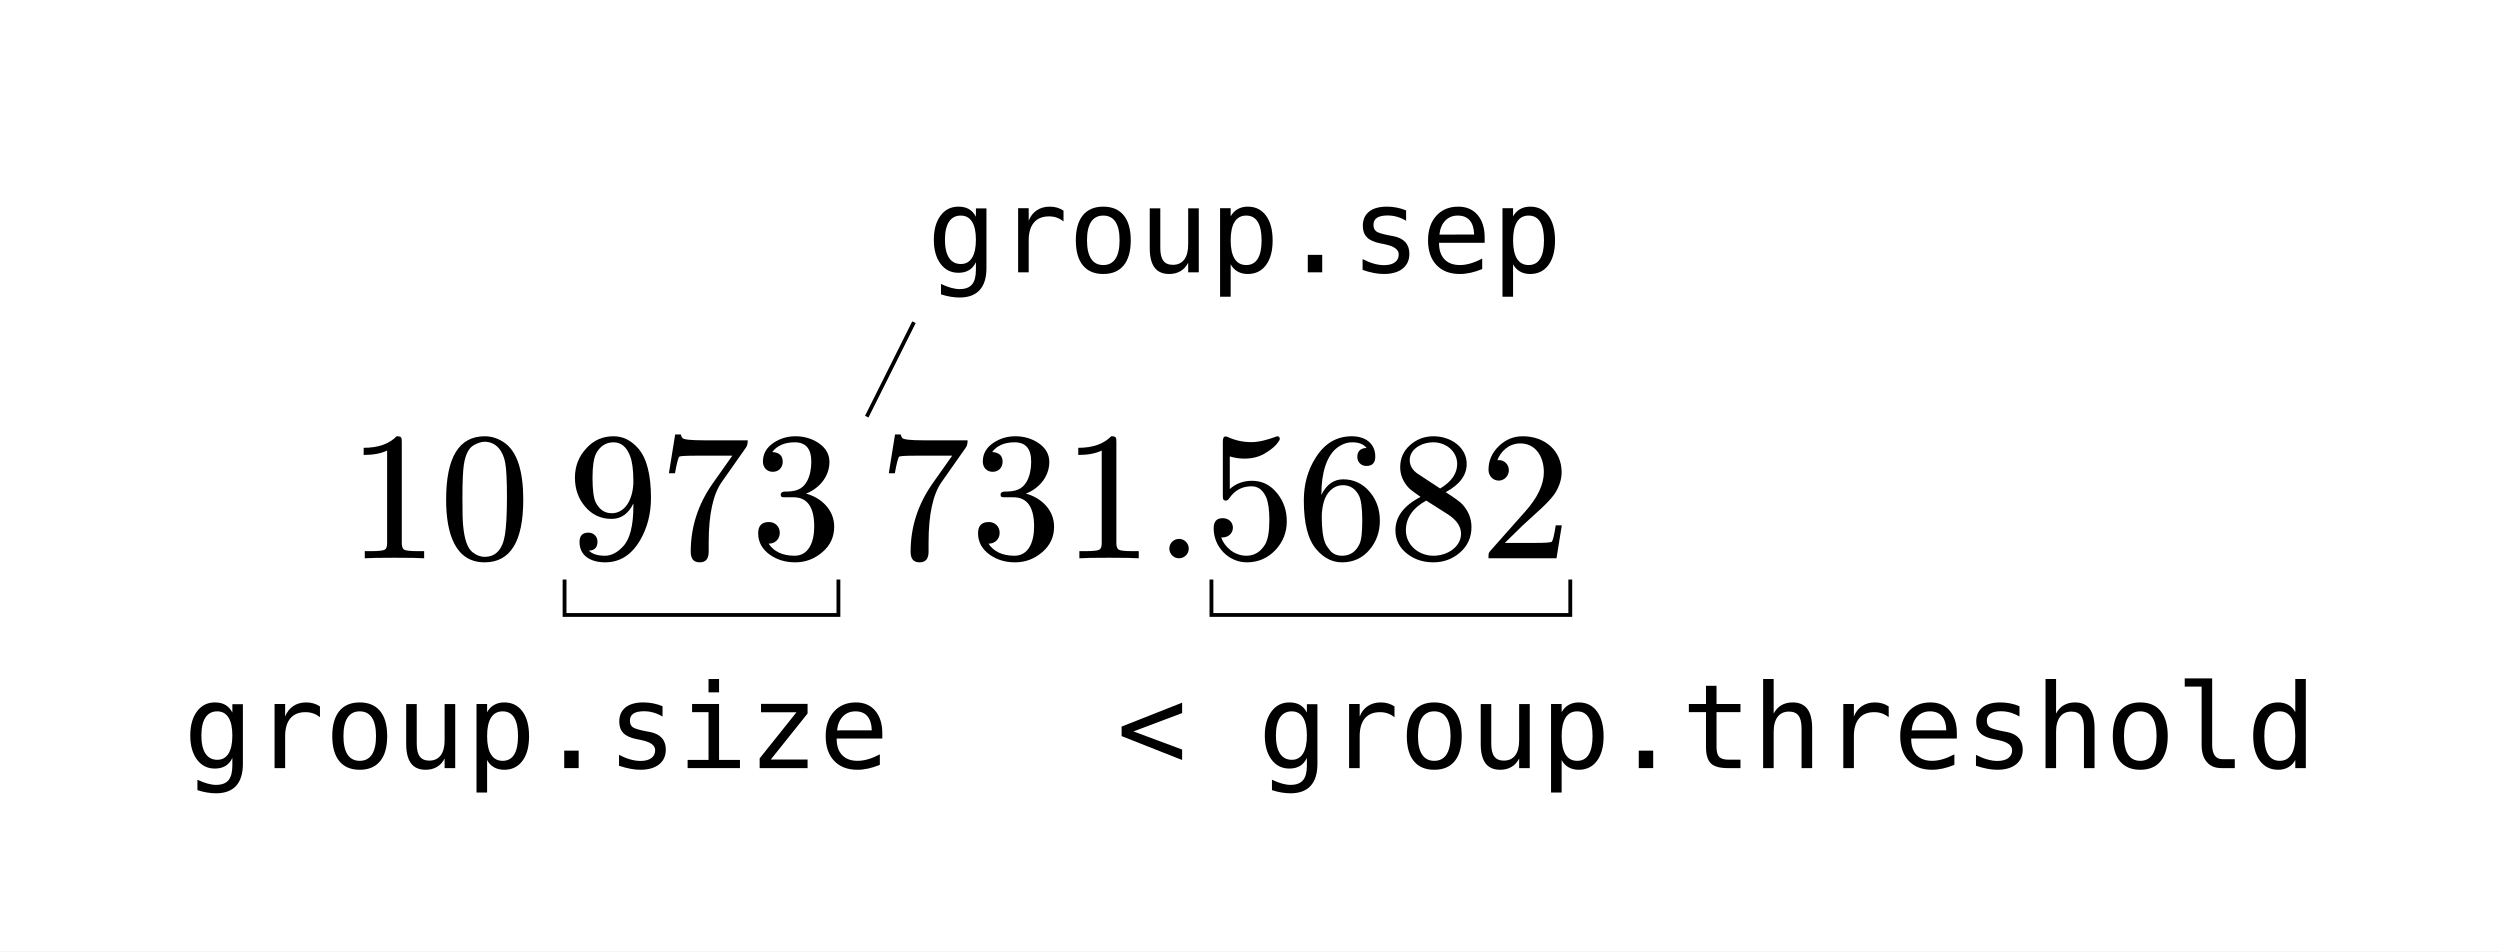
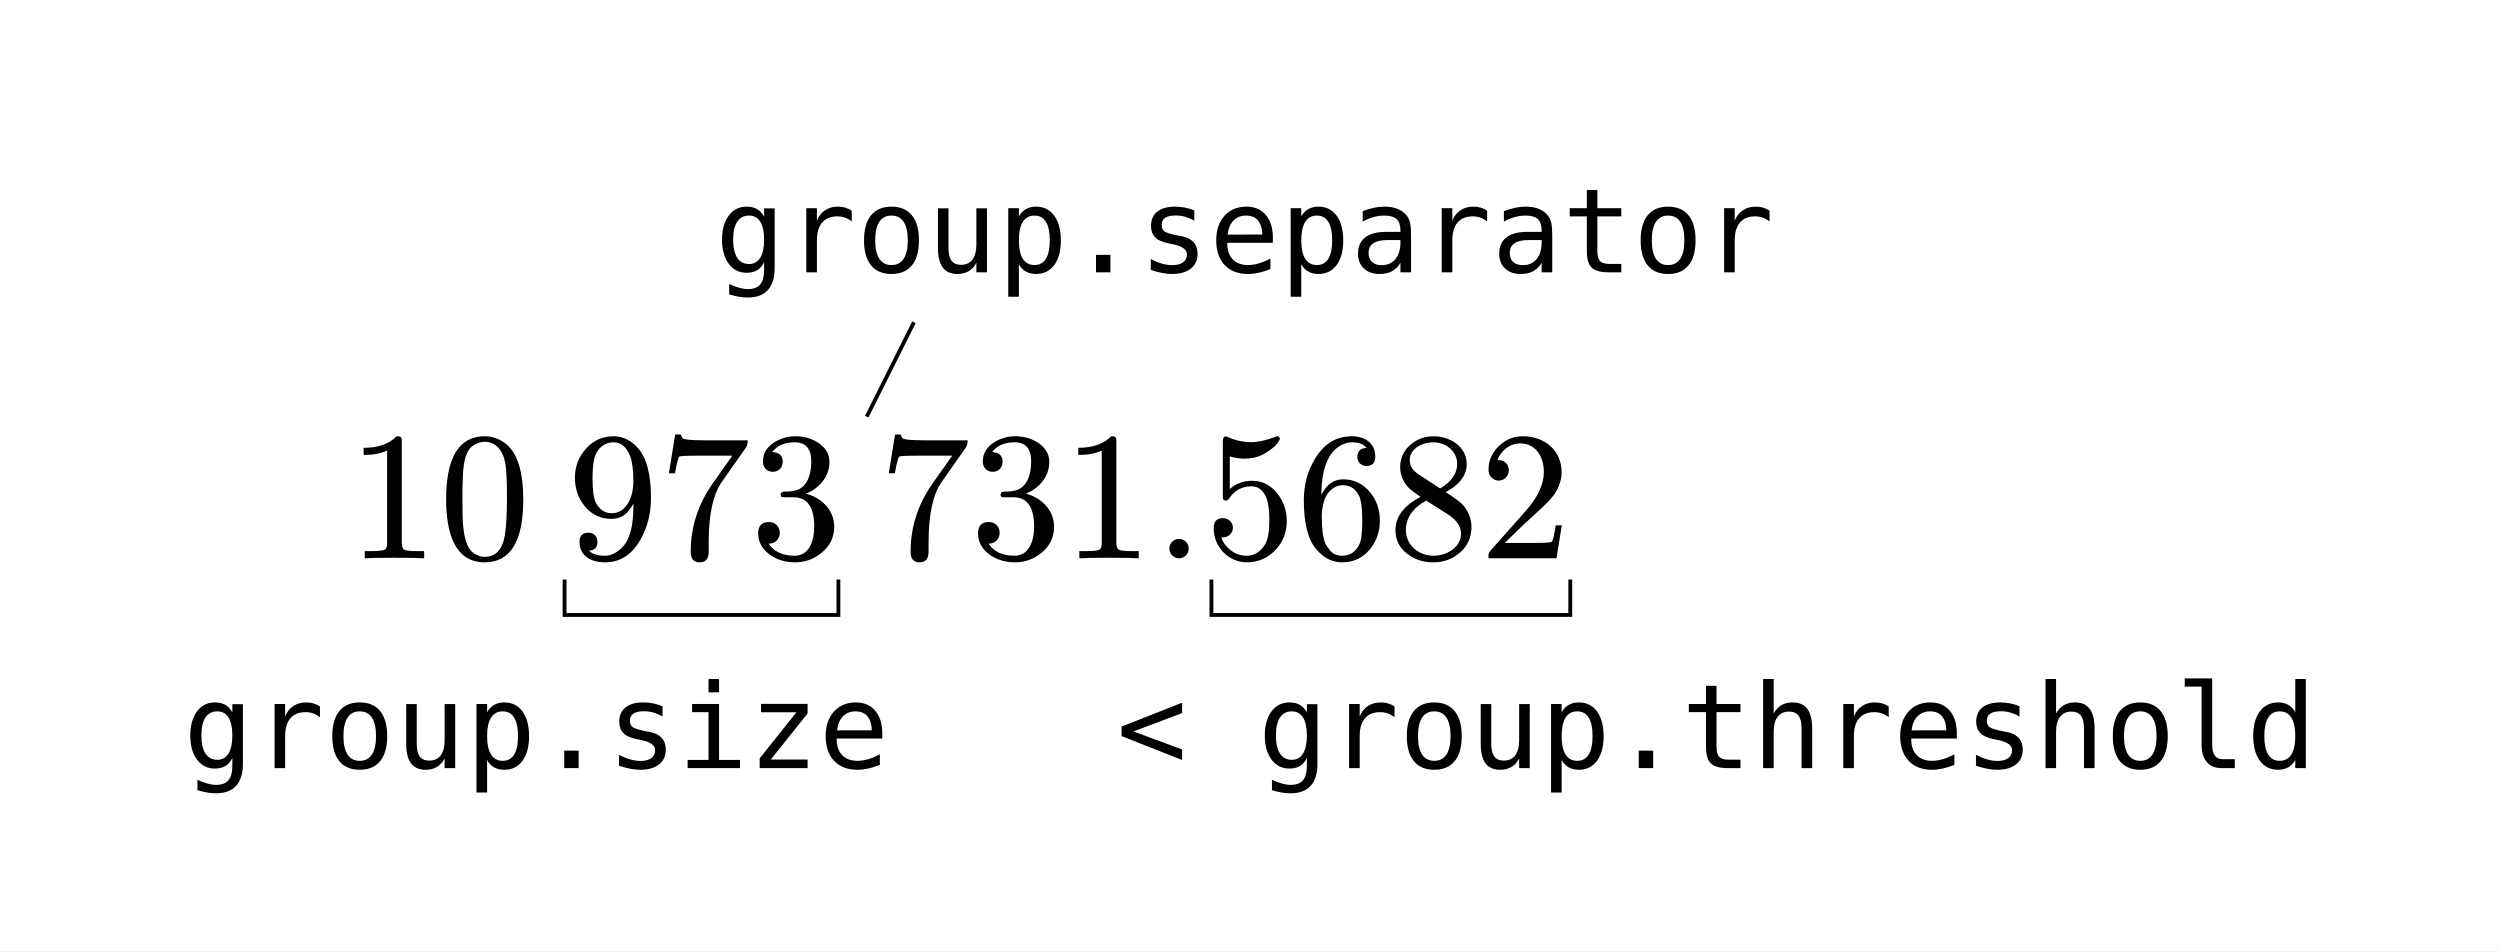
<svg xmlns="http://www.w3.org/2000/svg" xmlns:xlink="http://www.w3.org/1999/xlink" class="typst-doc" viewBox="0 0 195.111 74.246" width="195.111pt" height="74.246pt">
  <g>
    <g transform="translate(0 0)">
      <path class="typst-shape" fill="#ffffff" d="M 0 0 L 0 74.246 L 195.111 74.246 L 195.111 0 Z " />
    </g>
    <g transform="translate(14.3 14.3)">
      <g class="typst-group">
        <g>
          <g transform="translate(12.80966 19.5051)">
            <g class="typst-group">
              <g>
                <g transform="translate(0 9.7669)">
                  <g class="typst-text" transform="scale(1, -1)">
                    <use xlink:href="#g55557DDD1EC15F8720D137B170022031" x="0" fill="#000000" />
                    <use xlink:href="#g4C8CAD6F4DCE0CE7D6EC8778311DA0EA" x="7.15" fill="#000000" />
                    <use xlink:href="#gA7CCB797F20660608EAD90B406D246F5" x="17.16" fill="#000000" />
                    <use xlink:href="#g16B53810C0A174734047B5927D210C21" x="24.31" fill="#000000" />
                    <use xlink:href="#g55F65CADB7BBEC2A80A3E9A7C6DE3AD" x="31.46" fill="#000000" />
                    <use xlink:href="#g16B53810C0A174734047B5927D210C21" x="41.47" fill="#000000" />
                    <use xlink:href="#g55F65CADB7BBEC2A80A3E9A7C6DE3AD" x="48.62" fill="#000000" />
                    <use xlink:href="#g55557DDD1EC15F8720D137B170022031" x="55.77" fill="#000000" />
                  </g>
                </g>
                <g transform="translate(62.92 0.2431)">
                  <g class="typst-group">
                    <g>
                      <g transform="translate(0 9.5238)">
                        <g class="typst-text" transform="scale(1, -1)">
                          <use xlink:href="#g38156AFE1E74BA4D6B56B91AD28D5C31" x="0" fill="#000000" />
                        </g>
                      </g>
                      <g transform="translate(3.9754 9.5238)">
                        <g class="typst-text" transform="scale(1, -1)">
                          <use xlink:href="#g46DE5760823DAE0559439C594F518DB4" x="0" fill="#000000" />
                        </g>
                      </g>
                      <g transform="translate(11.1254 9.5238)">
                        <g class="typst-text" transform="scale(1, -1)">
                          <use xlink:href="#g941460D123AD78AC18931A1EEB68E042" x="0" fill="#000000" />
                        </g>
                      </g>
                      <g transform="translate(18.2754 9.5238)">
                        <g class="typst-text" transform="scale(1, -1)">
                          <use xlink:href="#gDFEC9C40AE009F991748CAEA02633C79" x="0" fill="#000000" />
                        </g>
                      </g>
                      <g transform="translate(25.4254 9.5238)">
                        <g class="typst-text" transform="scale(1, -1)">
                          <use xlink:href="#gCDDF3BE52C56D0E5E2BA33FA0F61A9F3" x="0" fill="#000000" />
                        </g>
                      </g>
                    </g>
                  </g>
                </g>
              </g>
            </g>
          </g>
          <g transform="translate(29.76087 30.93027)">
            <path class="typst-shape" fill="none" stroke="#000000" stroke-width="0.3" stroke-linecap="butt" stroke-linejoin="miter" stroke-miterlimit="4" d="M 0 0 C 0 0 0 2.764 0 2.764 C 0 2.764 21.373 2.764 21.373 2.764 C 21.373 2.764 21.373 0 21.373 0 " />
          </g>
          <g transform="translate(0 0)">
            <g class="typst-group">
              <g>
                <g transform="translate(-0.0000001195025 38.69297)">
                  <g class="typst-group">
                    <g>
                      <g transform="translate(0 6.953375)">
                        <g class="typst-text" transform="scale(1, -1)">
                          <use xlink:href="#g75782E9D32DE01769E503D7DA202333E" x="0" fill="#000000" />
                          <use xlink:href="#gBF9EC14069889D740596DB40C0108554" x="5.51" fill="#000000" />
                          <use xlink:href="#gA5F740B22EFA2B25656FCAC027DF673D" x="11.02" fill="#000000" />
                          <use xlink:href="#gE9B01B7F19C1D43BC7900BB53DD2374B" x="16.53" fill="#000000" />
                          <use xlink:href="#g11FFFCF9881E7C636D13A223277C0CF9" x="22.04" fill="#000000" />
                          <use xlink:href="#g54AD79AAEC67C905FC2735915B47493C" x="27.55" fill="#000000" />
                          <use xlink:href="#gDA474C1F4DBC8E838D5B037EAF83AEA1" x="33.06" fill="#000000" />
                          <use xlink:href="#g2B7ED288728794D7B4EA56A7CBC37759" x="38.57" fill="#000000" />
                          <use xlink:href="#g994004BDE0643F726ED39A1DA67247FA" x="44.08" fill="#000000" />
                          <use xlink:href="#g3F494A48EC91D3B948523F9DA7056424" x="49.59" fill="#000000" />
                        </g>
                      </g>
                    </g>
                  </g>
                </g>
              </g>
            </g>
          </g>
          <g transform="translate(80.24599 30.93027)">
            <path class="typst-shape" fill="none" stroke="#000000" stroke-width="0.3" stroke-linecap="butt" stroke-linejoin="miter" stroke-miterlimit="4" d="M 0 0 C 0 0 0 2.764 0 2.764 C 0 2.764 28.006 2.764 28.006 2.764 C 28.006 2.764 28.006 0 28.006 0 " />
          </g>
          <g transform="translate(0 0)">
            <g class="typst-group">
              <g>
                <g transform="translate(72.84123 38.69297)">
                  <g class="typst-group">
                    <g>
                      <g transform="translate(0 6.953375)">
                        <g class="typst-text" transform="scale(1, -1)">
                          <use xlink:href="#g2844EBB0BCEFF2F685668EAA95706861" x="0" fill="#000000" />
                          <use xlink:href="#g75782E9D32DE01769E503D7DA202333E" x="11.02" fill="#000000" />
                          <use xlink:href="#gBF9EC14069889D740596DB40C0108554" x="16.53" fill="#000000" />
                          <use xlink:href="#gA5F740B22EFA2B25656FCAC027DF673D" x="22.04" fill="#000000" />
                          <use xlink:href="#gE9B01B7F19C1D43BC7900BB53DD2374B" x="27.55" fill="#000000" />
                          <use xlink:href="#g11FFFCF9881E7C636D13A223277C0CF9" x="33.06" fill="#000000" />
                          <use xlink:href="#g54AD79AAEC67C905FC2735915B47493C" x="38.57" fill="#000000" />
                          <use xlink:href="#g6D6E964238D4BA12B28603B1D01CD2C7" x="44.08" fill="#000000" />
                          <use xlink:href="#g694496BBE6CE5CF77E4E7902A9D5A9F8" x="49.59" fill="#000000" />
                          <use xlink:href="#gBF9EC14069889D740596DB40C0108554" x="55.1" fill="#000000" />
                          <use xlink:href="#g3F494A48EC91D3B948523F9DA7056424" x="60.61" fill="#000000" />
                          <use xlink:href="#gDA474C1F4DBC8E838D5B037EAF83AEA1" x="66.12" fill="#000000" />
                          <use xlink:href="#g694496BBE6CE5CF77E4E7902A9D5A9F8" x="71.63" fill="#000000" />
                          <use xlink:href="#gA5F740B22EFA2B25656FCAC027DF673D" x="77.14" fill="#000000" />
                          <use xlink:href="#g822D0FA557D04D5351981AB071B79BB1" x="82.65" fill="#000000" />
                          <use xlink:href="#g22B2DA643EC10CD3EA6B8947A39ED38E" x="88.159" fill="#000000" />
                        </g>
                      </g>
                    </g>
                  </g>
                </g>
              </g>
            </g>
          </g>
          <g transform="translate(53.34516 10.84678)">
            <path class="typst-shape" fill="none" stroke="#000000" stroke-width="0.3" stroke-linecap="butt" stroke-linejoin="miter" stroke-miterlimit="4" d="M 3.685 0 C 3.685 0 0 7.37 0 7.37 " />
          </g>
          <g transform="translate(0 0)">
            <g class="typst-group">
              <g>
-                 <g transform="translate(58.03066 -0.0000000950625)">
+                 <g transform="translate(41.50075 -0.0000000950625)">
                  <g class="typst-group">
                    <g>
                      <g transform="translate(0 6.953375)">
                        <g class="typst-text" transform="scale(1, -1)">
                          <use xlink:href="#g75782E9D32DE01769E503D7DA202333E" x="0" fill="#000000" />
                          <use xlink:href="#gBF9EC14069889D740596DB40C0108554" x="5.51" fill="#000000" />
                          <use xlink:href="#gA5F740B22EFA2B25656FCAC027DF673D" x="11.02" fill="#000000" />
                          <use xlink:href="#gE9B01B7F19C1D43BC7900BB53DD2374B" x="16.53" fill="#000000" />
                          <use xlink:href="#g11FFFCF9881E7C636D13A223277C0CF9" x="22.04" fill="#000000" />
                          <use xlink:href="#g54AD79AAEC67C905FC2735915B47493C" x="27.55" fill="#000000" />
                          <use xlink:href="#gDA474C1F4DBC8E838D5B037EAF83AEA1" x="33.06" fill="#000000" />
                          <use xlink:href="#g3F494A48EC91D3B948523F9DA7056424" x="38.57" fill="#000000" />
                          <use xlink:href="#g11FFFCF9881E7C636D13A223277C0CF9" x="44.08" fill="#000000" />
+                           <use xlink:href="#g23FC692CBDF10E10142FE1AACB6E9310" x="49.59" fill="#000000" />
+                           <use xlink:href="#gBF9EC14069889D740596DB40C0108554" x="55.1" fill="#000000" />
+                           <use xlink:href="#g23FC692CBDF10E10142FE1AACB6E9310" x="60.61" fill="#000000" />
+                           <use xlink:href="#g6D6E964238D4BA12B28603B1D01CD2C7" x="66.12" fill="#000000" />
+                           <use xlink:href="#gA5F740B22EFA2B25656FCAC027DF673D" x="71.63" fill="#000000" />
+                           <use xlink:href="#gBF9EC14069889D740596DB40C0108554" x="77.14" fill="#000000" />
                        </g>
                      </g>
                    </g>
                  </g>
                </g>
              </g>
            </g>
          </g>
        </g>
      </g>
    </g>
  </g>
  <defs id="glyph">
    <symbol id="g55557DDD1EC15F8720D137B170022031" overflow="visible">
      <path d="M 3.847 9.524 C 3.26 8.923 2.402 8.623 1.273 8.623 L 1.273 8.065 C 2.016 8.065 2.631 8.18 3.103 8.408 L 3.103 1.173 C 3.103 0.915 3.046 0.744 2.917 0.672 C 2.788 0.601 2.431 0.558 1.859 0.558 L 1.359 0.558 L 1.359 0 C 1.716 0.029 2.488 0.043 3.675 0.043 C 4.862 0.043 5.634 0.029 5.992 0 L 5.992 0.558 L 5.491 0.558 C 4.905 0.558 4.547 0.601 4.433 0.672 C 4.319 0.744 4.247 0.915 4.247 1.173 L 4.247 9.095 C 4.247 9.438 4.218 9.524 3.847 9.524 Z " />
    </symbol>
    <symbol id="g4C8CAD6F4DCE0CE7D6EC8778311DA0EA" overflow="visible">
      <path d="M 3.561 -0.315 C 5.577 -0.315 6.578 1.316 6.578 4.576 C 6.578 6.764 6.12 8.223 5.22 8.938 C 4.719 9.324 4.161 9.524 3.575 9.524 C 1.559 9.524 0.558 7.879 0.558 4.576 C 0.558 1.945 1.258 -0.315 3.561 -0.315 Z M 5.162 7.493 C 5.262 6.993 5.305 6.077 5.305 4.748 C 5.305 3.432 5.248 2.46 5.148 1.83 C 4.962 0.686 4.433 0.114 3.561 0.114 C 3.232 0.114 2.903 0.243 2.603 0.486 C 2.216 0.815 1.988 1.487 1.888 2.517 C 1.845 2.874 1.83 3.618 1.83 4.748 C 1.83 5.992 1.873 6.864 1.945 7.336 C 2.074 8.122 2.331 8.623 2.731 8.837 C 3.046 9.009 3.318 9.095 3.561 9.095 C 4.49 9.095 5.005 8.337 5.162 7.493 Z " />
    </symbol>
    <symbol id="gA7CCB797F20660608EAD90B406D246F5" overflow="visible">
      <path d="M 1.659 2.002 C 1.187 2.002 0.958 1.759 0.958 1.273 C 0.958 0.2 1.83 -0.315 2.96 -0.315 C 4.104 -0.315 5.019 0.257 5.691 1.416 C 6.249 2.374 6.535 3.475 6.535 4.705 C 6.535 6.521 6.206 7.808 5.548 8.566 C 4.991 9.209 4.347 9.524 3.618 9.524 C 2.774 9.524 2.074 9.223 1.516 8.609 C 0.901 7.965 0.601 7.193 0.601 6.292 C 0.601 5.42 0.858 4.676 1.373 4.061 C 1.916 3.403 2.617 3.075 3.461 3.075 C 4.204 3.075 4.776 3.475 5.162 4.276 L 5.162 4.09 C 5.162 2.531 4.891 1.473 4.333 0.901 C 3.89 0.429 3.418 0.2 2.946 0.2 C 2.374 0.2 1.959 0.329 1.687 0.601 C 2.131 0.601 2.36 0.858 2.36 1.301 C 2.36 1.702 2.059 2.002 1.659 2.002 Z M 3.475 3.518 C 2.917 3.518 2.502 3.804 2.216 4.376 C 2.059 4.705 1.973 5.348 1.973 6.278 C 1.973 7.207 2.074 7.836 2.259 8.194 C 2.574 8.766 3.032 9.052 3.618 9.052 C 4.204 9.052 4.633 8.694 4.905 7.979 C 5.062 7.593 5.162 6.936 5.162 6.006 C 5.162 4.762 4.605 3.518 3.475 3.518 Z " />
    </symbol>
    <symbol id="g16B53810C0A174734047B5927D210C21" overflow="visible">
      <path d="M 6.793 8.637 C 6.893 8.766 6.936 8.952 6.936 9.209 L 3.475 9.209 C 2.488 9.209 1.931 9.266 1.83 9.395 C 1.788 9.438 1.745 9.538 1.716 9.667 L 1.273 9.667 L 0.786 6.635 L 1.258 6.635 C 1.401 7.436 1.516 7.865 1.602 7.936 C 1.645 7.979 2.088 8.008 2.932 8.008 L 5.734 8.008 L 4.218 5.863 C 3.06 4.218 2.488 2.445 2.488 0.515 C 2.488 -0.043 2.717 -0.315 3.189 -0.315 C 3.661 -0.315 3.89 -0.043 3.89 0.515 L 3.89 1.244 C 3.89 3.418 4.233 4.991 4.905 5.949 Z " />
    </symbol>
    <symbol id="g55F65CADB7BBEC2A80A3E9A7C6DE3AD" overflow="visible">
      <path d="M 4.333 5.048 C 5.277 5.405 6.163 6.306 6.163 7.522 C 6.163 8.137 5.863 8.637 5.277 9.023 C 4.762 9.352 4.176 9.524 3.518 9.524 C 2.874 9.524 2.317 9.352 1.816 9.023 C 1.258 8.652 0.972 8.165 0.972 7.55 C 0.972 7.079 1.287 6.75 1.745 6.75 C 2.202 6.75 2.517 7.079 2.517 7.536 C 2.517 8.008 2.245 8.265 1.702 8.294 C 2.074 8.794 2.66 9.052 3.461 9.052 C 4.319 9.052 4.748 8.551 4.748 7.536 C 4.748 6.936 4.633 6.435 4.419 6.02 C 4.033 5.334 3.503 5.205 2.617 5.205 C 2.445 5.177 2.36 5.105 2.36 4.976 C 2.36 4.762 2.46 4.762 2.746 4.762 L 3.361 4.762 C 4.433 4.762 4.976 4.004 4.976 2.474 C 4.976 1.258 4.533 0.2 3.446 0.2 C 2.517 0.2 1.83 0.515 1.416 1.144 C 1.916 1.13 2.288 1.502 2.288 1.988 C 2.288 2.474 1.931 2.831 1.444 2.831 C 0.887 2.831 0.601 2.545 0.601 1.959 C 0.601 1.258 0.915 0.701 1.544 0.257 C 2.102 -0.129 2.76 -0.315 3.489 -0.315 C 4.304 -0.315 5.005 -0.043 5.62 0.486 C 6.235 1.015 6.535 1.673 6.535 2.474 C 6.535 3.818 5.477 4.748 4.333 5.048 Z " />
    </symbol>
    <symbol id="g38156AFE1E74BA4D6B56B91AD28D5C31" overflow="visible">
      <path d="M 2.746 0.758 C 2.746 1.173 2.402 1.516 1.988 1.516 C 1.573 1.516 1.23 1.173 1.23 0.758 C 1.23 0.343 1.573 0 1.988 0 C 2.402 0 2.746 0.343 2.746 0.758 Z " />
    </symbol>
    <symbol id="g46DE5760823DAE0559439C594F518DB4" overflow="visible">
      <path d="M 1.687 4.505 C 1.759 4.505 1.845 4.562 1.916 4.662 C 2.345 5.305 2.932 5.62 3.675 5.62 C 4.176 5.62 4.562 5.334 4.819 4.748 C 4.976 4.362 5.062 3.775 5.062 2.989 C 5.062 2.088 4.948 1.459 4.733 1.087 C 4.376 0.5 3.89 0.2 3.275 0.2 C 2.317 0.2 1.559 0.887 1.301 1.63 C 1.344 1.616 1.373 1.63 1.43 1.63 C 1.859 1.63 2.216 1.959 2.216 2.388 C 2.216 2.831 1.859 3.132 1.43 3.132 C 0.929 3.132 0.715 2.86 0.715 2.331 C 0.715 0.901 1.873 -0.315 3.303 -0.315 C 4.176 -0.315 4.919 0 5.52 0.629 C 6.12 1.258 6.421 2.016 6.421 2.889 C 6.421 3.718 6.178 4.433 5.691 5.048 C 5.162 5.72 4.505 6.049 3.704 6.049 C 3.032 6.049 2.445 5.834 1.973 5.405 L 1.973 7.951 C 2.36 7.836 2.731 7.779 3.117 7.779 C 3.775 7.779 4.347 7.936 4.833 8.265 C 5.277 8.537 5.577 8.809 5.749 9.066 C 5.834 9.181 5.877 9.266 5.877 9.309 C 5.877 9.452 5.806 9.524 5.663 9.524 C 4.876 9.223 4.204 9.066 3.661 9.066 C 3.017 9.066 2.402 9.195 1.816 9.467 C 1.745 9.495 1.687 9.509 1.63 9.509 C 1.502 9.509 1.43 9.381 1.43 9.109 L 1.43 4.934 C 1.43 4.633 1.43 4.505 1.687 4.505 Z " />
    </symbol>
    <symbol id="g941460D123AD78AC18931A1EEB68E042" overflow="visible">
      <path d="M 5.477 7.207 C 5.949 7.207 6.178 7.45 6.178 7.936 C 6.178 8.966 5.405 9.524 4.347 9.524 C 3.16 9.524 2.216 8.966 1.516 7.836 C 0.901 6.864 0.601 5.763 0.601 4.519 C 0.601 2.703 0.929 1.43 1.602 0.672 C 2.174 0.014 2.831 -0.315 3.589 -0.315 C 4.462 -0.315 5.177 0.014 5.734 0.672 C 6.263 1.301 6.535 2.059 6.535 2.932 C 6.535 3.804 6.278 4.547 5.763 5.162 C 5.22 5.82 4.519 6.163 3.675 6.163 C 2.932 6.163 2.36 5.749 1.973 4.948 L 1.973 5.034 C 1.973 6.649 2.374 8.022 3.232 8.652 C 3.604 8.923 3.99 9.052 4.376 9.052 C 4.891 9.052 5.262 8.909 5.505 8.609 C 5.019 8.609 4.776 8.337 4.776 7.908 C 4.776 7.508 5.077 7.207 5.477 7.207 Z M 4.919 4.862 C 5.077 4.533 5.162 3.89 5.162 2.946 C 5.162 2.016 5.091 1.401 4.934 1.087 C 4.647 0.5 4.204 0.2 3.589 0.2 C 3.175 0.2 2.86 0.343 2.631 0.629 C 2.445 0.858 2.317 1.058 2.259 1.216 C 2.088 1.659 2.002 2.331 2.002 3.246 C 2.002 3.646 2.059 4.033 2.159 4.404 C 2.345 5.077 2.874 5.706 3.661 5.706 C 4.218 5.706 4.647 5.42 4.919 4.862 Z " />
    </symbol>
    <symbol id="gDFEC9C40AE009F991748CAEA02633C79" overflow="visible">
      <path d="M 3.575 9.524 C 2.874 9.524 2.259 9.295 1.745 8.837 C 1.23 8.38 0.972 7.808 0.972 7.107 C 0.972 6.521 1.187 5.992 1.616 5.52 C 1.716 5.405 2.031 5.162 2.56 4.79 C 1.258 4.118 0.601 3.246 0.601 2.188 C 0.601 1.43 0.915 0.815 1.53 0.343 C 2.102 -0.1 2.774 -0.315 3.561 -0.315 C 4.362 -0.315 5.062 -0.057 5.649 0.458 C 6.235 0.972 6.535 1.645 6.535 2.431 C 6.535 3.089 6.306 3.675 5.834 4.204 C 5.663 4.39 5.22 4.719 4.519 5.162 C 5.62 5.749 6.163 6.492 6.163 7.364 C 6.163 8.666 4.919 9.524 3.575 9.524 Z M 5.42 7.364 C 5.42 6.621 4.976 5.977 4.09 5.448 L 2.388 6.564 C 1.945 6.85 1.716 7.221 1.716 7.665 C 1.716 8.523 2.646 9.052 3.561 9.052 C 4.547 9.052 5.42 8.351 5.42 7.364 Z M 3.575 0.2 C 2.402 0.2 1.416 1.044 1.416 2.188 C 1.416 3.146 1.945 3.918 3.003 4.505 L 4.69 3.432 C 5.377 2.989 5.72 2.488 5.72 1.916 C 5.72 0.887 4.647 0.2 3.575 0.2 Z " />
    </symbol>
    <symbol id="gCDDF3BE52C56D0E5E2BA33FA0F61A9F3" overflow="visible">
      <path d="M 3.389 9.524 C 2.66 9.524 2.045 9.266 1.516 8.752 C 0.987 8.237 0.715 7.636 0.715 6.907 C 0.715 6.421 1.073 6.063 1.516 6.063 C 1.945 6.063 2.302 6.435 2.302 6.864 C 2.302 7.336 1.959 7.665 1.502 7.665 C 1.459 7.665 1.43 7.665 1.401 7.651 C 1.673 8.351 2.302 8.966 3.203 8.966 C 4.376 8.966 5.034 7.951 5.034 6.721 C 5.034 5.763 4.547 4.733 3.575 3.646 L 0.887 0.615 C 0.701 0.4 0.715 0.415 0.715 0 L 6.02 0 L 6.435 2.574 L 5.963 2.574 C 5.849 1.845 5.749 1.43 5.663 1.301 C 5.591 1.23 5.162 1.201 4.376 1.201 L 1.988 1.201 L 3.375 2.56 C 4.347 3.475 5.577 4.462 5.992 5.22 C 6.278 5.72 6.421 6.221 6.421 6.721 C 6.421 8.408 5.105 9.524 3.389 9.524 Z " />
    </symbol>
    <symbol id="g75782E9D32DE01769E503D7DA202333E" overflow="visible">
      <path d="M 3.834 2.543 Q 3.834 3.468 3.533 3.948 Q 3.231 4.429 2.654 4.429 Q 2.051 4.429 1.734 3.948 Q 1.417 3.468 1.417 2.543 Q 1.417 1.618 1.736 1.133 Q 2.056 0.648 2.663 0.648 Q 3.231 0.648 3.533 1.135 Q 3.834 1.622 3.834 2.543 Z M 4.656 0.322 Q 4.656 -0.804 4.125 -1.385 Q 3.593 -1.966 2.561 -1.966 Q 2.221 -1.966 1.85 -1.904 Q 1.479 -1.841 1.108 -1.72 L 1.108 -0.907 Q 1.546 -1.113 1.904 -1.211 Q 2.261 -1.309 2.561 -1.309 Q 3.226 -1.309 3.53 -0.947 Q 3.834 -0.585 3.834 0.201 L 3.834 0.237 L 3.834 0.795 Q 3.638 0.375 3.298 0.17 Q 2.958 -0.036 2.471 -0.036 Q 1.595 -0.036 1.073 0.666 Q 0.55 1.367 0.55 2.543 Q 0.55 3.722 1.073 4.424 Q 1.595 5.126 2.471 5.126 Q 2.954 5.126 3.289 4.934 Q 3.624 4.741 3.834 4.339 L 3.834 4.987 L 4.656 4.987 L 4.656 0.322 Z " />
    </symbol>
    <symbol id="gBF9EC14069889D740596DB40C0108554" overflow="visible">
      <path d="M 5.161 3.973 Q 4.898 4.178 4.625 4.272 Q 4.353 4.366 4.026 4.366 Q 3.258 4.366 2.851 3.883 Q 2.444 3.401 2.444 2.489 L 2.444 0 L 1.618 0 L 1.618 5.005 L 2.444 5.005 L 2.444 4.026 Q 2.65 4.558 3.077 4.842 Q 3.504 5.126 4.089 5.126 Q 4.393 5.126 4.656 5.05 Q 4.92 4.974 5.161 4.813 L 5.161 3.973 Z " />
    </symbol>
    <symbol id="gA5F740B22EFA2B25656FCAC027DF673D" overflow="visible">
      <path d="M 2.753 4.429 Q 2.127 4.429 1.805 3.941 Q 1.484 3.454 1.484 2.498 Q 1.484 1.546 1.805 1.057 Q 2.127 0.568 2.753 0.568 Q 3.383 0.568 3.705 1.057 Q 4.026 1.546 4.026 2.498 Q 4.026 3.454 3.705 3.941 Q 3.383 4.429 2.753 4.429 Z M 2.753 5.126 Q 3.794 5.126 4.346 4.451 Q 4.898 3.776 4.898 2.498 Q 4.898 1.216 4.348 0.543 Q 3.798 -0.13 2.753 -0.13 Q 1.712 -0.13 1.162 0.543 Q 0.612 1.216 0.612 2.498 Q 0.612 3.776 1.162 4.451 Q 1.712 5.126 2.753 5.126 Z " />
    </symbol>
    <symbol id="gE9B01B7F19C1D43BC7900BB53DD2374B" overflow="visible">
      <path d="M 0.871 1.895 L 0.871 4.996 L 1.694 4.996 L 1.694 1.895 Q 1.694 1.22 1.933 0.903 Q 2.172 0.585 2.672 0.585 Q 3.253 0.585 3.562 0.994 Q 3.87 1.403 3.87 2.167 L 3.87 4.996 L 4.697 4.996 L 4.697 0 L 3.87 0 L 3.87 0.751 Q 3.651 0.317 3.273 0.094 Q 2.896 -0.13 2.391 -0.13 Q 1.622 -0.13 1.247 0.373 Q 0.871 0.876 0.871 1.895 Z " />
    </symbol>
    <symbol id="g11FFFCF9881E7C636D13A223277C0CF9" overflow="visible">
      <path d="M 1.676 0.63 L 1.676 -1.904 L 0.849 -1.904 L 0.849 5.005 L 1.676 5.005 L 1.676 4.366 Q 1.881 4.737 2.223 4.931 Q 2.565 5.126 3.012 5.126 Q 3.919 5.126 4.435 4.424 Q 4.951 3.722 4.951 2.48 Q 4.951 1.26 4.433 0.565 Q 3.915 -0.13 3.012 -0.13 Q 2.556 -0.13 2.214 0.065 Q 1.872 0.259 1.676 0.63 Z M 4.089 2.498 Q 4.089 3.454 3.787 3.941 Q 3.486 4.429 2.891 4.429 Q 2.292 4.429 1.984 3.939 Q 1.676 3.45 1.676 2.498 Q 1.676 1.551 1.984 1.059 Q 2.292 0.568 2.891 0.568 Q 3.486 0.568 3.787 1.055 Q 4.089 1.542 4.089 2.498 Z " />
    </symbol>
    <symbol id="g54AD79AAEC67C905FC2735915B47493C" overflow="visible">
      <path d="M 2.185 1.363 L 3.311 1.363 L 3.311 0 L 2.185 0 L 2.185 1.363 Z " />
    </symbol>
    <symbol id="gDA474C1F4DBC8E838D5B037EAF83AEA1" overflow="visible">
      <path d="M 4.348 4.831 L 4.348 4.026 Q 3.995 4.232 3.638 4.335 Q 3.28 4.437 2.909 4.437 Q 2.351 4.437 2.076 4.256 Q 1.801 4.075 1.801 3.705 Q 1.801 3.369 2.006 3.204 Q 2.212 3.039 3.03 2.882 L 3.361 2.82 Q 3.973 2.704 4.288 2.355 Q 4.603 2.006 4.603 1.448 Q 4.603 0.706 4.075 0.288 Q 3.548 -0.13 2.61 -0.13 Q 2.239 -0.13 1.832 -0.051 Q 1.426 0.027 0.952 0.183 L 0.952 1.032 Q 1.412 0.795 1.832 0.677 Q 2.252 0.559 2.628 0.559 Q 3.173 0.559 3.472 0.78 Q 3.772 1.001 3.772 1.399 Q 3.772 1.971 2.677 2.19 L 2.641 2.199 L 2.333 2.261 Q 1.622 2.4 1.296 2.728 Q 0.97 3.057 0.97 3.624 Q 0.97 4.344 1.457 4.735 Q 1.944 5.126 2.847 5.126 Q 3.249 5.126 3.62 5.052 Q 3.991 4.978 4.348 4.831 Z " />
    </symbol>
    <symbol id="g2B7ED288728794D7B4EA56A7CBC37759" overflow="visible">
      <path d="M 1.144 5.005 L 3.249 5.005 L 3.249 0.639 L 4.88 0.639 L 4.88 0 L 0.795 0 L 0.795 0.639 L 2.427 0.639 L 2.427 4.366 L 1.144 4.366 L 1.144 5.005 Z M 2.427 6.953 L 3.249 6.953 L 3.249 5.912 L 2.427 5.912 L 2.427 6.953 Z " />
    </symbol>
    <symbol id="g994004BDE0643F726ED39A1DA67247FA" overflow="visible">
      <path d="M 1.014 5.014 L 4.647 5.014 L 4.647 4.263 L 1.774 0.67 L 4.647 0.67 L 4.647 0 L 0.907 0 L 0.907 0.76 L 3.781 4.357 L 1.014 4.357 L 1.014 5.014 Z " />
    </symbol>
    <symbol id="g3F494A48EC91D3B948523F9DA7056424" overflow="visible">
      <path d="M 4.969 2.708 L 4.969 2.306 L 1.408 2.306 L 1.408 2.279 Q 1.408 1.461 1.834 1.014 Q 2.261 0.568 3.039 0.568 Q 3.432 0.568 3.861 0.693 Q 4.29 0.818 4.777 1.073 L 4.777 0.255 Q 4.308 0.063 3.872 -0.034 Q 3.436 -0.13 3.03 -0.13 Q 1.863 -0.13 1.207 0.57 Q 0.55 1.269 0.55 2.498 Q 0.55 3.696 1.193 4.411 Q 1.837 5.126 2.909 5.126 Q 3.865 5.126 4.417 4.478 Q 4.969 3.83 4.969 2.708 Z M 4.147 2.949 Q 4.129 3.673 3.805 4.051 Q 3.481 4.429 2.873 4.429 Q 2.279 4.429 1.895 4.035 Q 1.51 3.642 1.439 2.945 L 4.147 2.949 Z " />
    </symbol>
    <symbol id="g2844EBB0BCEFF2F685668EAA95706861" overflow="visible">
      <path d="M 5.117 4.294 L 1.318 2.864 L 5.117 1.448 L 5.117 0.63 L 0.393 2.498 L 0.393 3.24 L 5.117 5.108 L 5.117 4.294 Z " />
    </symbol>
    <symbol id="g6D6E964238D4BA12B28603B1D01CD2C7" overflow="visible">
      <path d="M 2.744 6.426 L 2.744 5.005 L 4.612 5.005 L 4.612 4.366 L 2.744 4.366 L 2.744 1.649 Q 2.744 1.095 2.954 0.876 Q 3.164 0.657 3.687 0.657 L 4.612 0.657 L 4.612 0 L 3.606 0 Q 2.681 0 2.301 0.371 Q 1.922 0.742 1.922 1.649 L 1.922 4.366 L 0.585 4.366 L 0.585 5.005 L 1.922 5.005 L 1.922 6.426 L 2.744 6.426 Z " />
    </symbol>
    <symbol id="g694496BBE6CE5CF77E4E7902A9D5A9F8" overflow="visible">
      <path d="M 4.697 3.101 L 4.697 0 L 3.87 0 L 3.87 3.101 Q 3.87 3.776 3.633 4.093 Q 3.396 4.411 2.891 4.411 Q 2.315 4.411 2.004 4.002 Q 1.694 3.593 1.694 2.829 L 1.694 0 L 0.871 0 L 0.871 6.953 L 1.694 6.953 L 1.694 4.254 Q 1.913 4.683 2.288 4.904 Q 2.663 5.126 3.177 5.126 Q 3.941 5.126 4.319 4.623 Q 4.697 4.12 4.697 3.101 Z " />
    </symbol>
    <symbol id="g822D0FA557D04D5351981AB071B79BB1" overflow="visible">
      <path d="M 2.856 1.814 Q 2.856 1.26 3.059 0.979 Q 3.262 0.697 3.66 0.697 L 4.621 0.697 L 4.621 0 L 3.579 0 Q 2.842 0 2.438 0.474 Q 2.033 0.947 2.033 1.814 L 2.033 6.359 L 0.715 6.359 L 0.715 7.003 L 2.856 7.003 L 2.856 1.814 Z " />
    </symbol>
    <symbol id="g22B2DA643EC10CD3EA6B8947A39ED38E" overflow="visible">
      <path d="M 3.834 4.366 L 3.834 6.953 L 4.656 6.953 L 4.656 0 L 3.834 0 L 3.834 0.63 Q 3.629 0.259 3.287 0.065 Q 2.945 -0.13 2.498 -0.13 Q 1.591 -0.13 1.07 0.574 Q 0.55 1.278 0.55 2.516 Q 0.55 3.736 1.073 4.431 Q 1.595 5.126 2.498 5.126 Q 2.949 5.126 3.293 4.931 Q 3.638 4.737 3.834 4.366 Z M 1.417 2.498 Q 1.417 1.542 1.72 1.055 Q 2.024 0.568 2.619 0.568 Q 3.213 0.568 3.524 1.059 Q 3.834 1.551 3.834 2.498 Q 3.834 3.45 3.524 3.939 Q 3.213 4.429 2.619 4.429 Q 2.024 4.429 1.72 3.941 Q 1.417 3.454 1.417 2.498 Z " />
    </symbol>
+     <symbol id="g23FC692CBDF10E10142FE1AACB6E9310" overflow="visible">
+       <path d="M 3.137 2.516 L 2.864 2.516 Q 2.145 2.516 1.781 2.263 Q 1.417 2.011 1.417 1.51 Q 1.417 1.059 1.689 0.809 Q 1.962 0.559 2.444 0.559 Q 3.124 0.559 3.512 1.03 Q 3.901 1.502 3.906 2.333 L 3.906 2.516 L 3.137 2.516 Z M 4.732 2.856 L 4.732 0 L 3.906 0 L 3.906 0.742 Q 3.642 0.295 3.242 0.083 Q 2.842 -0.13 2.27 -0.13 Q 1.506 -0.13 1.05 0.302 Q 0.594 0.733 0.594 1.457 Q 0.594 2.292 1.155 2.726 Q 1.716 3.159 2.802 3.159 L 3.906 3.159 L 3.906 3.289 Q 3.901 3.888 3.602 4.158 Q 3.302 4.429 2.646 4.429 Q 2.225 4.429 1.796 4.308 Q 1.367 4.187 0.961 3.955 L 0.961 4.777 Q 1.417 4.951 1.834 5.039 Q 2.252 5.126 2.646 5.126 Q 3.267 5.126 3.707 4.942 Q 4.147 4.759 4.42 4.393 Q 4.589 4.169 4.661 3.841 Q 4.732 3.512 4.732 2.856 Z " />
+     </symbol>
  </defs>
</svg>
